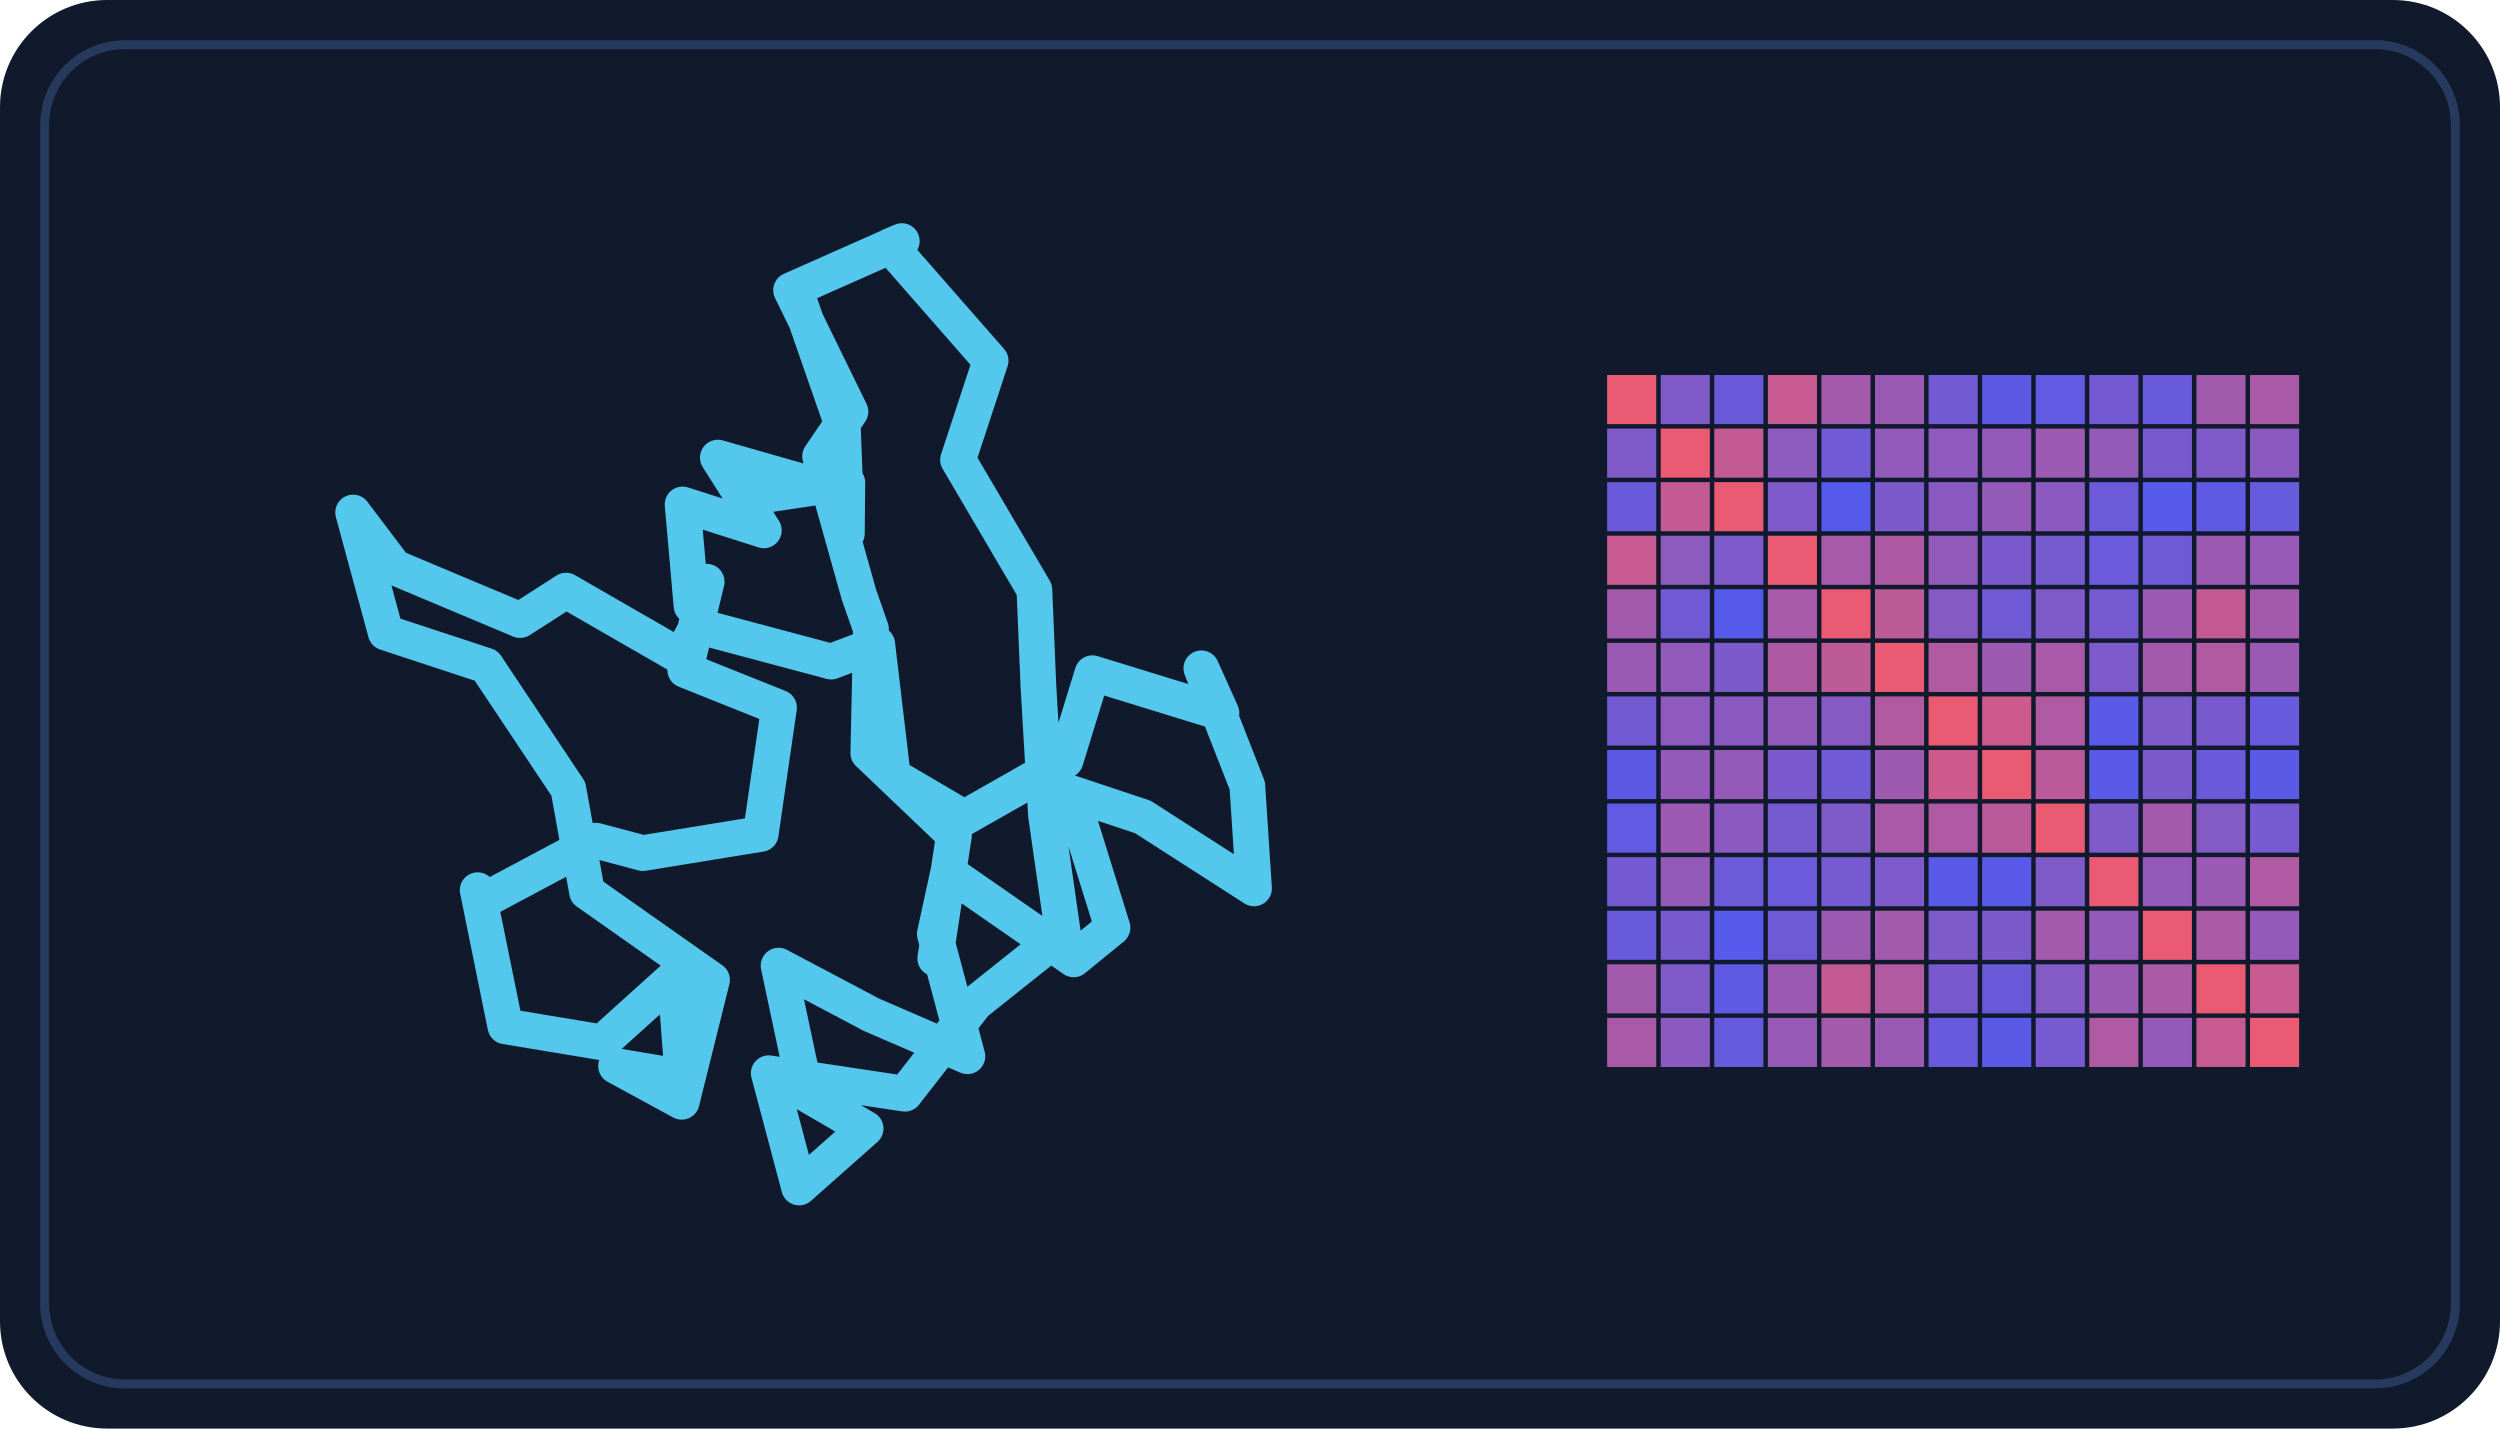
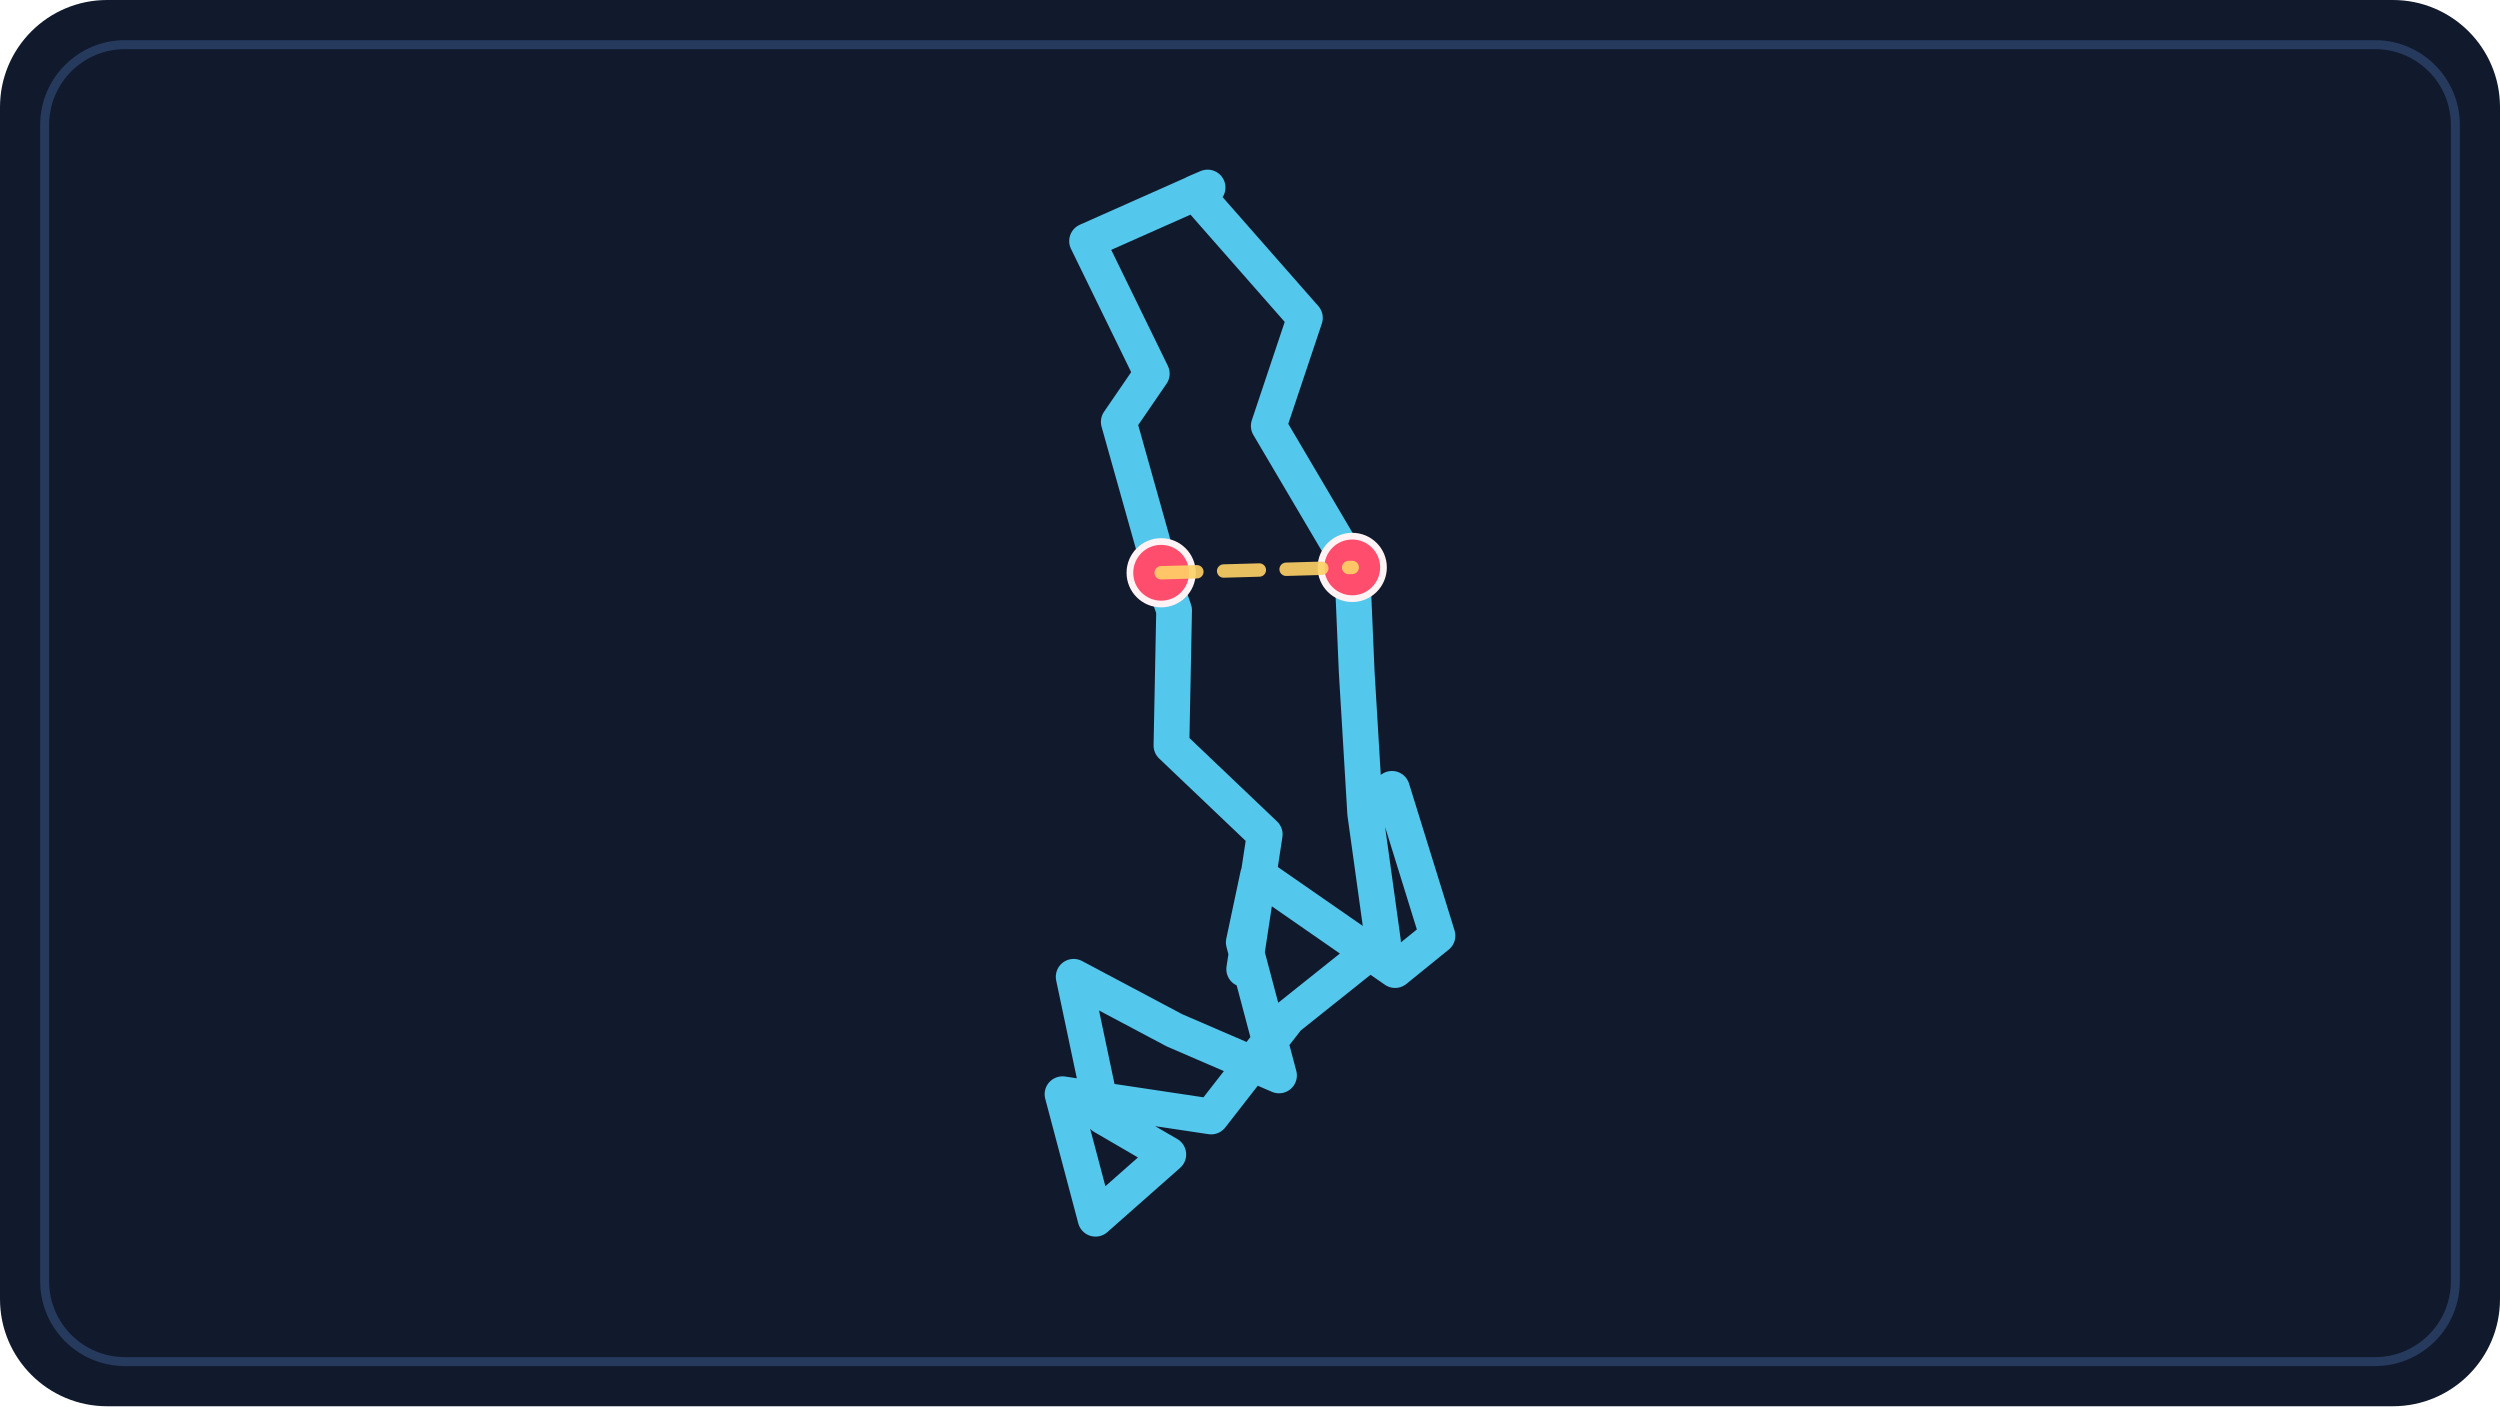
- <svg xmlns="http://www.w3.org/2000/svg" viewBox="0 0 560 320" role="img" aria-labelledby="title description">
-   <rect width="560" height="320" rx="24" fill="#111a2d" />
-   <rect x="10" y="10" width="540" height="300" rx="18" fill="none" stroke="#263a5e" stroke-width="2" />
-   <polyline points="209.5,214.7 213.7,187.0 194.5,168.7 195.1,140.9 192.4,133.2 183.7,102.2 190.5,92.2 177.2,65.0 202.0,54.0 199.4,55.1 221.9,80.8 214.6,103.0 231.7,132.1 232.6,153.6 234.3,182.6 238.1,209.1 218.5,224.7 202.7,245.0 172.2,240.4 179.0,266.0 193.9,252.8 180.5,245.0 174.4,216.3 195.2,227.3 216.7,236.6 209.4,209.2 212.4,195.4 240.5,214.9 249.2,207.8 239.8,177.6 256.0,183.0 280.9,199.0 279.4,176.0 269.1,149.7 273.6,159.7 244.7,150.8 238.7,170.3 216.0,183.2 200.0,173.8 196.5,144.3 186.2,148.2 156.2,140.2 152.5,147.1 126.8,132.3 116.5,138.9 88.4,127.1 79.1,114.8 86.4,141.7 108.9,149.1 127.3,176.7 131.5,199.8 159.5,219.5 152.7,246.8 138.0,238.8 152.9,241.3 151.2,218.8 134.9,233.5 113.2,229.9 107.0,199.4 109.3,201.2 133.5,188.3 144.0,191.1 170.4,186.8 174.5,158.5 153.5,150.1 158.3,130.3 154.9,135.7 152.9,113.0 171.1,118.8 160.8,102.5 179.7,107.9 168.6,111.3 189.8,108.1 189.7,119.5 188.8,95.5 178.1,64.8" fill="none" stroke="#54c7ec" stroke-width="8" stroke-linecap="round" stroke-linejoin="round" opacity="1.0" />
-   <rect x="360" y="84" width="11" height="11" fill="rgb(235,90,115)" />
-   <rect x="372" y="84" width="11" height="11" fill="rgb(128,90,201)" />
-   <rect x="384" y="84" width="11" height="11" fill="rgb(106,90,218)" />
-   <rect x="396" y="84" width="11" height="11" fill="rgb(199,90,144)" />
-   <rect x="408" y="84" width="11" height="11" fill="rgb(163,90,172)" />
-   <rect x="420" y="84" width="11" height="11" fill="rgb(154,90,180)" />
-   <rect x="432" y="84" width="11" height="11" fill="rgb(113,90,212)" />
-   <rect x="444" y="84" width="11" height="11" fill="rgb(92,90,229)" />
-   <rect x="456" y="84" width="11" height="11" fill="rgb(97,90,226)" />
-   <rect x="468" y="84" width="11" height="11" fill="rgb(115,90,211)" />
-   <rect x="480" y="84" width="11" height="11" fill="rgb(105,90,219)" />
-   <rect x="492" y="84" width="11" height="11" fill="rgb(162,90,173)" />
-   <rect x="504" y="84" width="11" height="11" fill="rgb(168,90,169)" />
-   <rect x="360" y="96" width="11" height="11" fill="rgb(128,90,201)" />
-   <rect x="372" y="96" width="11" height="11" fill="rgb(235,90,115)" />
-   <rect x="384" y="96" width="11" height="11" fill="rgb(195,90,147)" />
-   <rect x="396" y="96" width="11" height="11" fill="rgb(141,90,190)" />
-   <rect x="408" y="96" width="11" height="11" fill="rgb(112,90,213)" />
-   <rect x="420" y="96" width="11" height="11" fill="rgb(146,90,186)" />
-   <rect x="432" y="96" width="11" height="11" fill="rgb(142,90,190)" />
-   <rect x="444" y="96" width="11" height="11" fill="rgb(147,90,185)" />
-   <rect x="456" y="96" width="11" height="11" fill="rgb(157,90,178)" />
-   <rect x="468" y="96" width="11" height="11" fill="rgb(148,90,184)" />
-   <rect x="480" y="96" width="11" height="11" fill="rgb(120,90,207)" />
-   <rect x="492" y="96" width="11" height="11" fill="rgb(128,90,200)" />
-   <rect x="504" y="96" width="11" height="11" fill="rgb(139,90,192)" />
-   <rect x="360" y="108" width="11" height="11" fill="rgb(106,90,218)" />
-   <rect x="372" y="108" width="11" height="11" fill="rgb(195,90,147)" />
-   <rect x="384" y="108" width="11" height="11" fill="rgb(235,90,115)" />
-   <rect x="396" y="108" width="11" height="11" fill="rgb(126,90,202)" />
-   <rect x="408" y="108" width="11" height="11" fill="rgb(85,90,235)" />
-   <rect x="420" y="108" width="11" height="11" fill="rgb(124,90,204)" />
-   <rect x="432" y="108" width="11" height="11" fill="rgb(139,90,192)" />
-   <rect x="444" y="108" width="11" height="11" fill="rgb(148,90,184)" />
-   <rect x="456" y="108" width="11" height="11" fill="rgb(138,90,192)" />
-   <rect x="468" y="108" width="11" height="11" fill="rgb(109,90,216)" />
-   <rect x="480" y="108" width="11" height="11" fill="rgb(87,90,234)" />
-   <rect x="492" y="108" width="11" height="11" fill="rgb(94,90,228)" />
-   <rect x="504" y="108" width="11" height="11" fill="rgb(102,90,221)" />
-   <rect x="360" y="120" width="11" height="11" fill="rgb(199,90,144)" />
-   <rect x="372" y="120" width="11" height="11" fill="rgb(141,90,190)" />
-   <rect x="384" y="120" width="11" height="11" fill="rgb(126,90,202)" />
-   <rect x="396" y="120" width="11" height="11" fill="rgb(235,90,115)" />
-   <rect x="408" y="120" width="11" height="11" fill="rgb(167,90,169)" />
-   <rect x="420" y="120" width="11" height="11" fill="rgb(174,90,163)" />
-   <rect x="432" y="120" width="11" height="11" fill="rgb(145,90,187)" />
-   <rect x="444" y="120" width="11" height="11" fill="rgb(123,90,205)" />
-   <rect x="456" y="120" width="11" height="11" fill="rgb(118,90,208)" />
-   <rect x="468" y="120" width="11" height="11" fill="rgb(107,90,217)" />
-   <rect x="480" y="120" width="11" height="11" fill="rgb(111,90,214)" />
-   <rect x="492" y="120" width="11" height="11" fill="rgb(156,90,178)" />
-   <rect x="504" y="120" width="11" height="11" fill="rgb(151,90,182)" />
-   <rect x="360" y="132" width="11" height="11" fill="rgb(163,90,172)" />
-   <rect x="372" y="132" width="11" height="11" fill="rgb(112,90,213)" />
-   <rect x="384" y="132" width="11" height="11" fill="rgb(85,90,235)" />
-   <rect x="396" y="132" width="11" height="11" fill="rgb(167,90,169)" />
-   <rect x="408" y="132" width="11" height="11" fill="rgb(235,90,115)" />
-   <rect x="420" y="132" width="11" height="11" fill="rgb(189,90,152)" />
-   <rect x="432" y="132" width="11" height="11" fill="rgb(135,90,195)" />
-   <rect x="444" y="132" width="11" height="11" fill="rgb(113,90,213)" />
-   <rect x="456" y="132" width="11" height="11" fill="rgb(127,90,201)" />
-   <rect x="468" y="132" width="11" height="11" fill="rgb(117,90,209)" />
-   <rect x="480" y="132" width="11" height="11" fill="rgb(156,90,178)" />
-   <rect x="492" y="132" width="11" height="11" fill="rgb(195,90,147)" />
-   <rect x="504" y="132" width="11" height="11" fill="rgb(163,90,172)" />
-   <rect x="360" y="144" width="11" height="11" fill="rgb(154,90,180)" />
-   <rect x="372" y="144" width="11" height="11" fill="rgb(146,90,186)" />
-   <rect x="384" y="144" width="11" height="11" fill="rgb(124,90,204)" />
-   <rect x="396" y="144" width="11" height="11" fill="rgb(174,90,163)" />
-   <rect x="408" y="144" width="11" height="11" fill="rgb(189,90,152)" />
-   <rect x="420" y="144" width="11" height="11" fill="rgb(235,90,115)" />
-   <rect x="432" y="144" width="11" height="11" fill="rgb(178,90,160)" />
-   <rect x="444" y="144" width="11" height="11" fill="rgb(158,90,177)" />
-   <rect x="456" y="144" width="11" height="11" fill="rgb(168,90,169)" />
-   <rect x="468" y="144" width="11" height="11" fill="rgb(126,90,203)" />
-   <rect x="480" y="144" width="11" height="11" fill="rgb(164,90,172)" />
-   <rect x="492" y="144" width="11" height="11" fill="rgb(177,90,161)" />
-   <rect x="504" y="144" width="11" height="11" fill="rgb(154,90,180)" />
-   <rect x="360" y="156" width="11" height="11" fill="rgb(113,90,212)" />
-   <rect x="372" y="156" width="11" height="11" fill="rgb(142,90,190)" />
-   <rect x="384" y="156" width="11" height="11" fill="rgb(139,90,192)" />
-   <rect x="396" y="156" width="11" height="11" fill="rgb(145,90,187)" />
-   <rect x="408" y="156" width="11" height="11" fill="rgb(135,90,195)" />
-   <rect x="420" y="156" width="11" height="11" fill="rgb(178,90,160)" />
-   <rect x="432" y="156" width="11" height="11" fill="rgb(235,90,115)" />
-   <rect x="444" y="156" width="11" height="11" fill="rgb(205,90,139)" />
-   <rect x="456" y="156" width="11" height="11" fill="rgb(175,90,163)" />
-   <rect x="468" y="156" width="11" height="11" fill="rgb(89,90,232)" />
-   <rect x="480" y="156" width="11" height="11" fill="rgb(127,90,201)" />
-   <rect x="492" y="156" width="11" height="11" fill="rgb(121,90,206)" />
-   <rect x="504" y="156" width="11" height="11" fill="rgb(103,90,221)" />
-   <rect x="360" y="168" width="11" height="11" fill="rgb(92,90,229)" />
-   <rect x="372" y="168" width="11" height="11" fill="rgb(147,90,185)" />
-   <rect x="384" y="168" width="11" height="11" fill="rgb(148,90,184)" />
-   <rect x="396" y="168" width="11" height="11" fill="rgb(123,90,205)" />
-   <rect x="408" y="168" width="11" height="11" fill="rgb(113,90,213)" />
-   <rect x="420" y="168" width="11" height="11" fill="rgb(158,90,177)" />
-   <rect x="432" y="168" width="11" height="11" fill="rgb(205,90,139)" />
-   <rect x="444" y="168" width="11" height="11" fill="rgb(235,90,115)" />
-   <rect x="456" y="168" width="11" height="11" fill="rgb(187,90,153)" />
-   <rect x="468" y="168" width="11" height="11" fill="rgb(89,90,231)" />
-   <rect x="480" y="168" width="11" height="11" fill="rgb(123,90,204)" />
-   <rect x="492" y="168" width="11" height="11" fill="rgb(106,90,218)" />
-   <rect x="504" y="168" width="11" height="11" fill="rgb(91,90,230)" />
-   <rect x="360" y="180" width="11" height="11" fill="rgb(97,90,226)" />
-   <rect x="372" y="180" width="11" height="11" fill="rgb(157,90,178)" />
-   <rect x="384" y="180" width="11" height="11" fill="rgb(138,90,192)" />
-   <rect x="396" y="180" width="11" height="11" fill="rgb(118,90,208)" />
-   <rect x="408" y="180" width="11" height="11" fill="rgb(127,90,201)" />
-   <rect x="420" y="180" width="11" height="11" fill="rgb(168,90,169)" />
-   <rect x="432" y="180" width="11" height="11" fill="rgb(175,90,163)" />
-   <rect x="444" y="180" width="11" height="11" fill="rgb(187,90,153)" />
-   <rect x="456" y="180" width="11" height="11" fill="rgb(235,90,115)" />
-   <rect x="468" y="180" width="11" height="11" fill="rgb(127,90,201)" />
-   <rect x="480" y="180" width="11" height="11" fill="rgb(164,90,172)" />
-   <rect x="492" y="180" width="11" height="11" fill="rgb(132,90,197)" />
-   <rect x="504" y="180" width="11" height="11" fill="rgb(118,90,209)" />
-   <rect x="360" y="192" width="11" height="11" fill="rgb(115,90,211)" />
-   <rect x="372" y="192" width="11" height="11" fill="rgb(148,90,184)" />
-   <rect x="384" y="192" width="11" height="11" fill="rgb(109,90,216)" />
-   <rect x="396" y="192" width="11" height="11" fill="rgb(107,90,217)" />
-   <rect x="408" y="192" width="11" height="11" fill="rgb(117,90,209)" />
-   <rect x="420" y="192" width="11" height="11" fill="rgb(126,90,203)" />
-   <rect x="432" y="192" width="11" height="11" fill="rgb(89,90,232)" />
-   <rect x="444" y="192" width="11" height="11" fill="rgb(89,90,231)" />
-   <rect x="456" y="192" width="11" height="11" fill="rgb(127,90,201)" />
-   <rect x="468" y="192" width="11" height="11" fill="rgb(235,90,115)" />
-   <rect x="480" y="192" width="11" height="11" fill="rgb(148,90,185)" />
-   <rect x="492" y="192" width="11" height="11" fill="rgb(155,90,179)" />
-   <rect x="504" y="192" width="11" height="11" fill="rgb(175,90,163)" />
-   <rect x="360" y="204" width="11" height="11" fill="rgb(105,90,219)" />
-   <rect x="372" y="204" width="11" height="11" fill="rgb(120,90,207)" />
-   <rect x="384" y="204" width="11" height="11" fill="rgb(87,90,234)" />
-   <rect x="396" y="204" width="11" height="11" fill="rgb(111,90,214)" />
-   <rect x="408" y="204" width="11" height="11" fill="rgb(156,90,178)" />
-   <rect x="420" y="204" width="11" height="11" fill="rgb(164,90,172)" />
-   <rect x="432" y="204" width="11" height="11" fill="rgb(127,90,201)" />
-   <rect x="444" y="204" width="11" height="11" fill="rgb(123,90,204)" />
-   <rect x="456" y="204" width="11" height="11" fill="rgb(164,90,172)" />
-   <rect x="468" y="204" width="11" height="11" fill="rgb(148,90,185)" />
-   <rect x="480" y="204" width="11" height="11" fill="rgb(235,90,115)" />
-   <rect x="492" y="204" width="11" height="11" fill="rgb(171,90,166)" />
-   <rect x="504" y="204" width="11" height="11" fill="rgb(147,90,185)" />
-   <rect x="360" y="216" width="11" height="11" fill="rgb(162,90,173)" />
-   <rect x="372" y="216" width="11" height="11" fill="rgb(128,90,200)" />
-   <rect x="384" y="216" width="11" height="11" fill="rgb(94,90,228)" />
-   <rect x="396" y="216" width="11" height="11" fill="rgb(156,90,178)" />
-   <rect x="408" y="216" width="11" height="11" fill="rgb(195,90,147)" />
-   <rect x="420" y="216" width="11" height="11" fill="rgb(177,90,161)" />
-   <rect x="432" y="216" width="11" height="11" fill="rgb(121,90,206)" />
-   <rect x="444" y="216" width="11" height="11" fill="rgb(106,90,218)" />
-   <rect x="456" y="216" width="11" height="11" fill="rgb(132,90,197)" />
-   <rect x="468" y="216" width="11" height="11" fill="rgb(155,90,179)" />
-   <rect x="480" y="216" width="11" height="11" fill="rgb(171,90,166)" />
-   <rect x="492" y="216" width="11" height="11" fill="rgb(235,90,115)" />
-   <rect x="504" y="216" width="11" height="11" fill="rgb(199,90,144)" />
-   <rect x="360" y="228" width="11" height="11" fill="rgb(168,90,169)" />
-   <rect x="372" y="228" width="11" height="11" fill="rgb(139,90,192)" />
-   <rect x="384" y="228" width="11" height="11" fill="rgb(102,90,221)" />
-   <rect x="396" y="228" width="11" height="11" fill="rgb(151,90,182)" />
-   <rect x="408" y="228" width="11" height="11" fill="rgb(163,90,172)" />
-   <rect x="420" y="228" width="11" height="11" fill="rgb(154,90,180)" />
-   <rect x="432" y="228" width="11" height="11" fill="rgb(103,90,221)" />
-   <rect x="444" y="228" width="11" height="11" fill="rgb(91,90,230)" />
-   <rect x="456" y="228" width="11" height="11" fill="rgb(118,90,209)" />
-   <rect x="468" y="228" width="11" height="11" fill="rgb(175,90,163)" />
-   <rect x="480" y="228" width="11" height="11" fill="rgb(147,90,185)" />
-   <rect x="492" y="228" width="11" height="11" fill="rgb(199,90,144)" />
-   <rect x="504" y="228" width="11" height="11" fill="rgb(235,90,115)" />
+ <svg xmlns="http://www.w3.org/2000/svg" viewBox="0 0 560 315" role="img" aria-labelledby="title description">
+   <rect width="560" height="315" rx="24" fill="#111a2d" />
+   <rect x="10" y="10" width="540" height="295" rx="18" fill="none" stroke="#263a5e" stroke-width="2" />
+   <polyline points="278.7,217.1 283.3,186.9 262.4,167.0 263.0,136.7 260.1,128.3 250.6,94.5 258.0,83.7 243.5,54.0 270.5,42.0 267.7,43.2 292.3,71.2 284.2,95.4 302.9,127.1 303.9,150.5 305.8,182.2 309.8,211.0 288.5,228.0 271.3,250.1 238.0,245.1 245.4,273.0 261.7,258.6 247.1,250.1 240.5,218.8 263.1,230.8 286.5,240.9 278.6,211.1 281.8,196.0 312.5,217.3 322.0,209.6 311.8,176.7" fill="none" stroke="#54c7ec" stroke-width="8" stroke-linecap="round" stroke-linejoin="round" opacity="1.0" />
+   <circle cx="260.1" cy="128.3" r="7" fill="#ff4d6d" stroke="#fff3f5" stroke-width="1.5" opacity="1.0" />
+   <circle cx="302.9" cy="127.1" r="7" fill="#ff4d6d" stroke="#fff3f5" stroke-width="1.5" opacity="1.0" />
+   <polyline points="260.1,128.3 302.9,127.1" fill="none" stroke="#ffd166" stroke-width="3" stroke-dasharray="8 6" stroke-linecap="round" stroke-linejoin="round" opacity="0.9" />
</svg>
